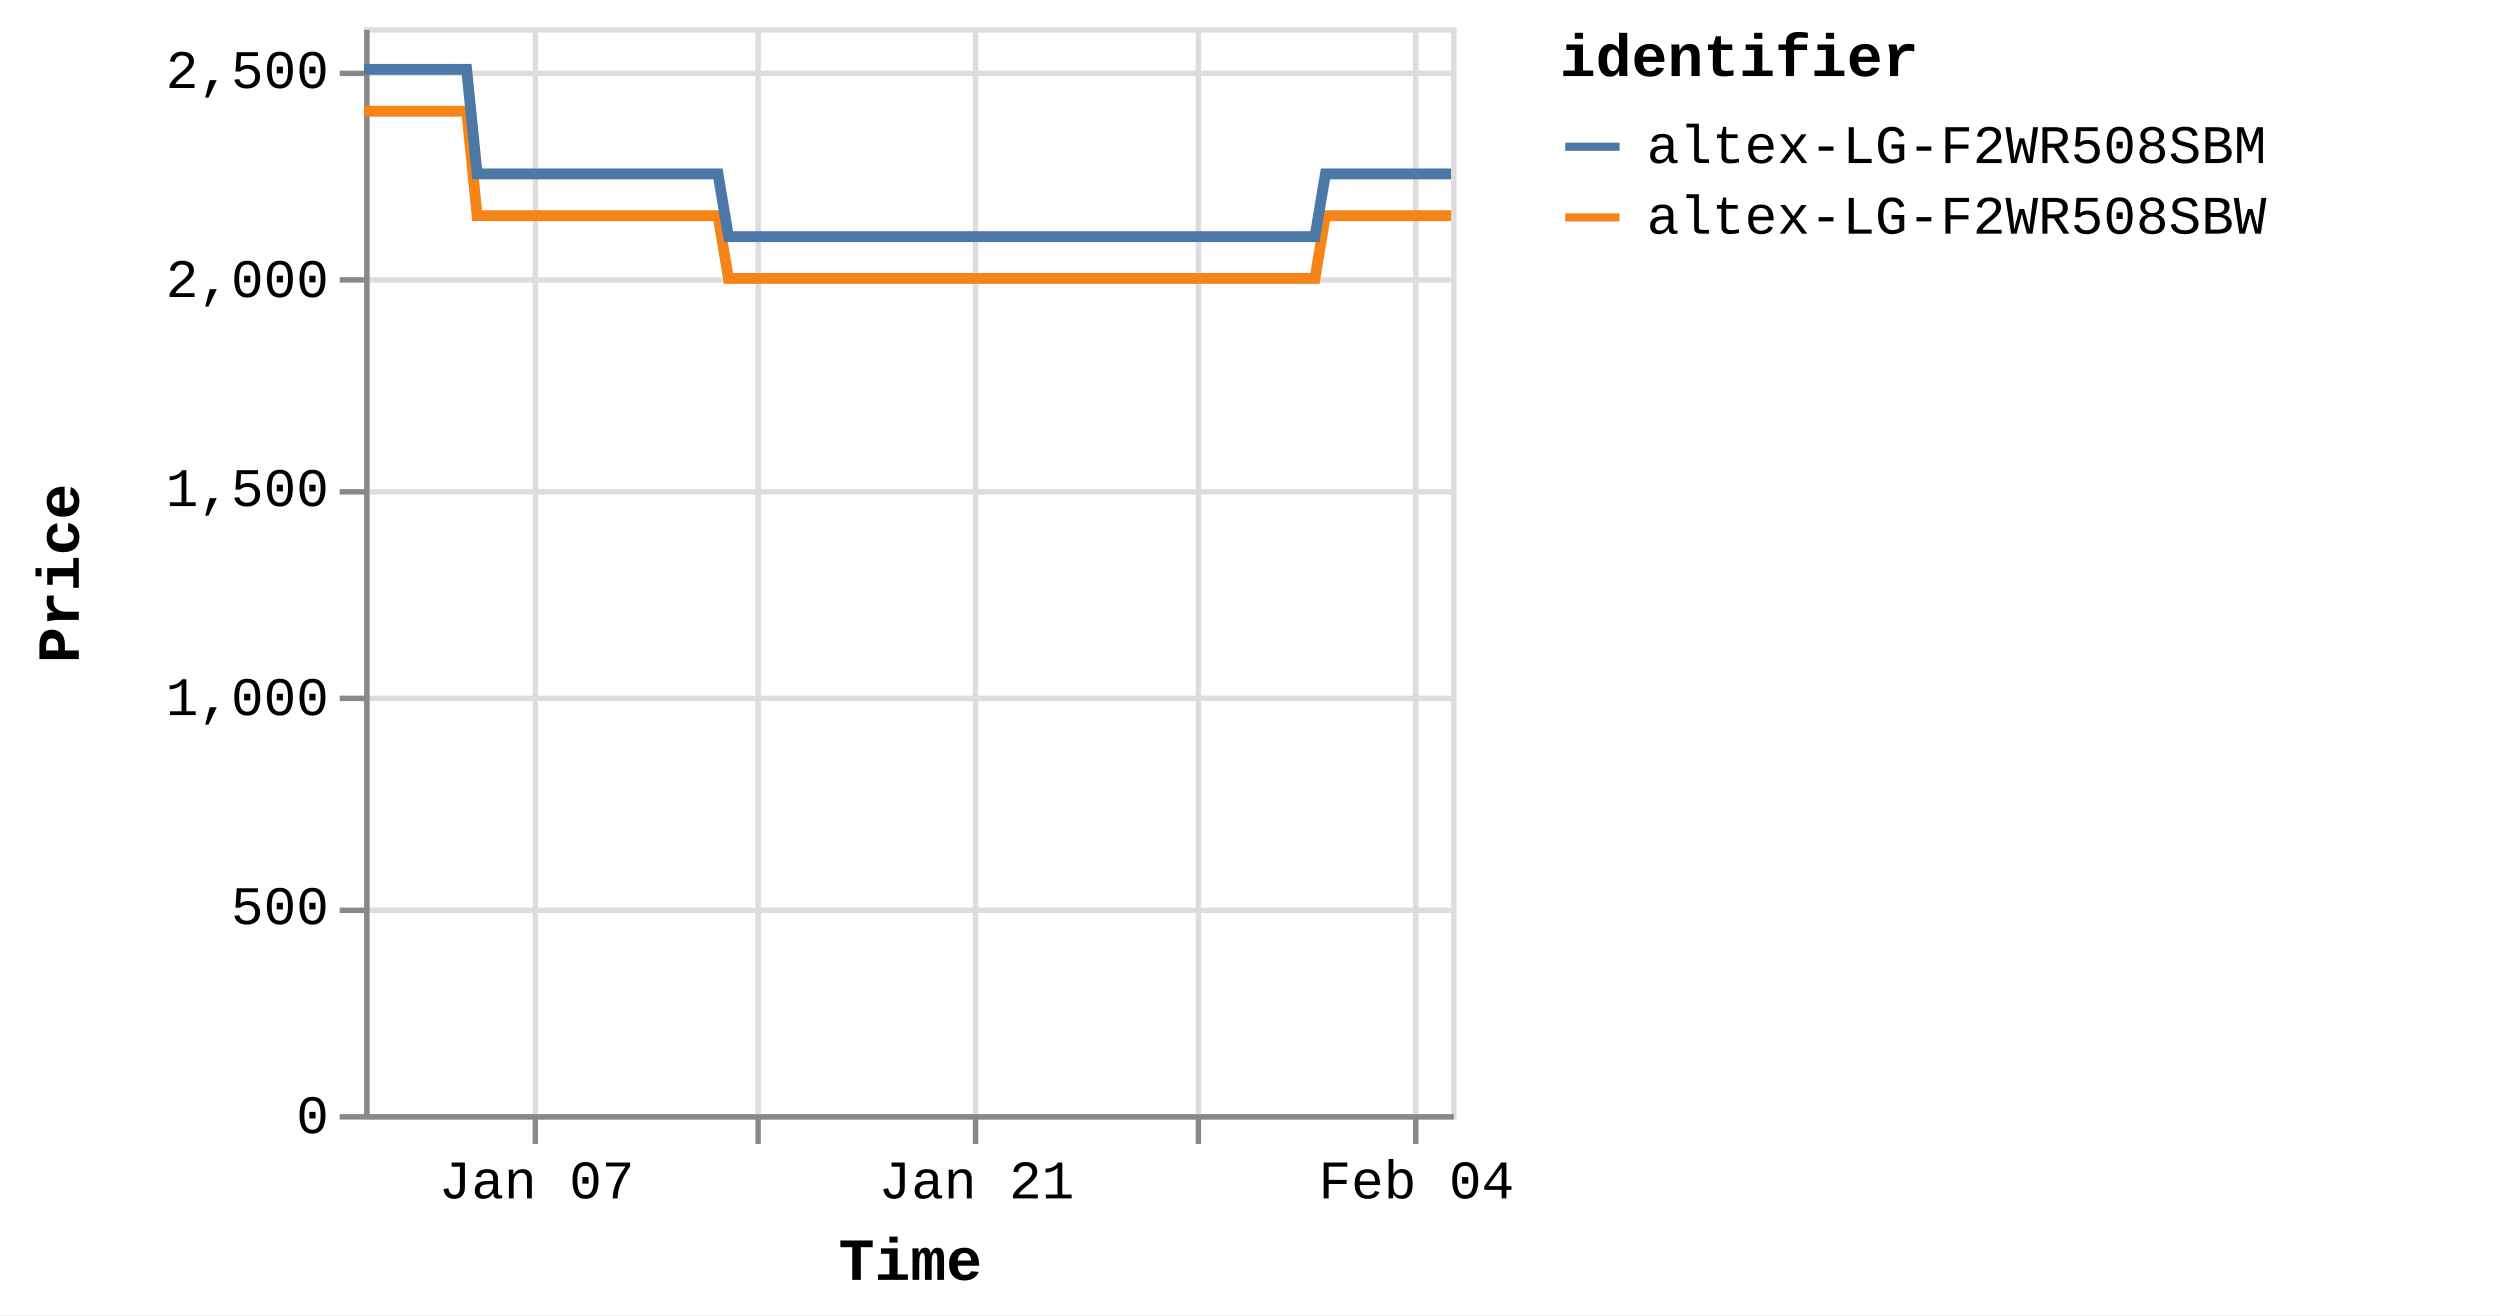
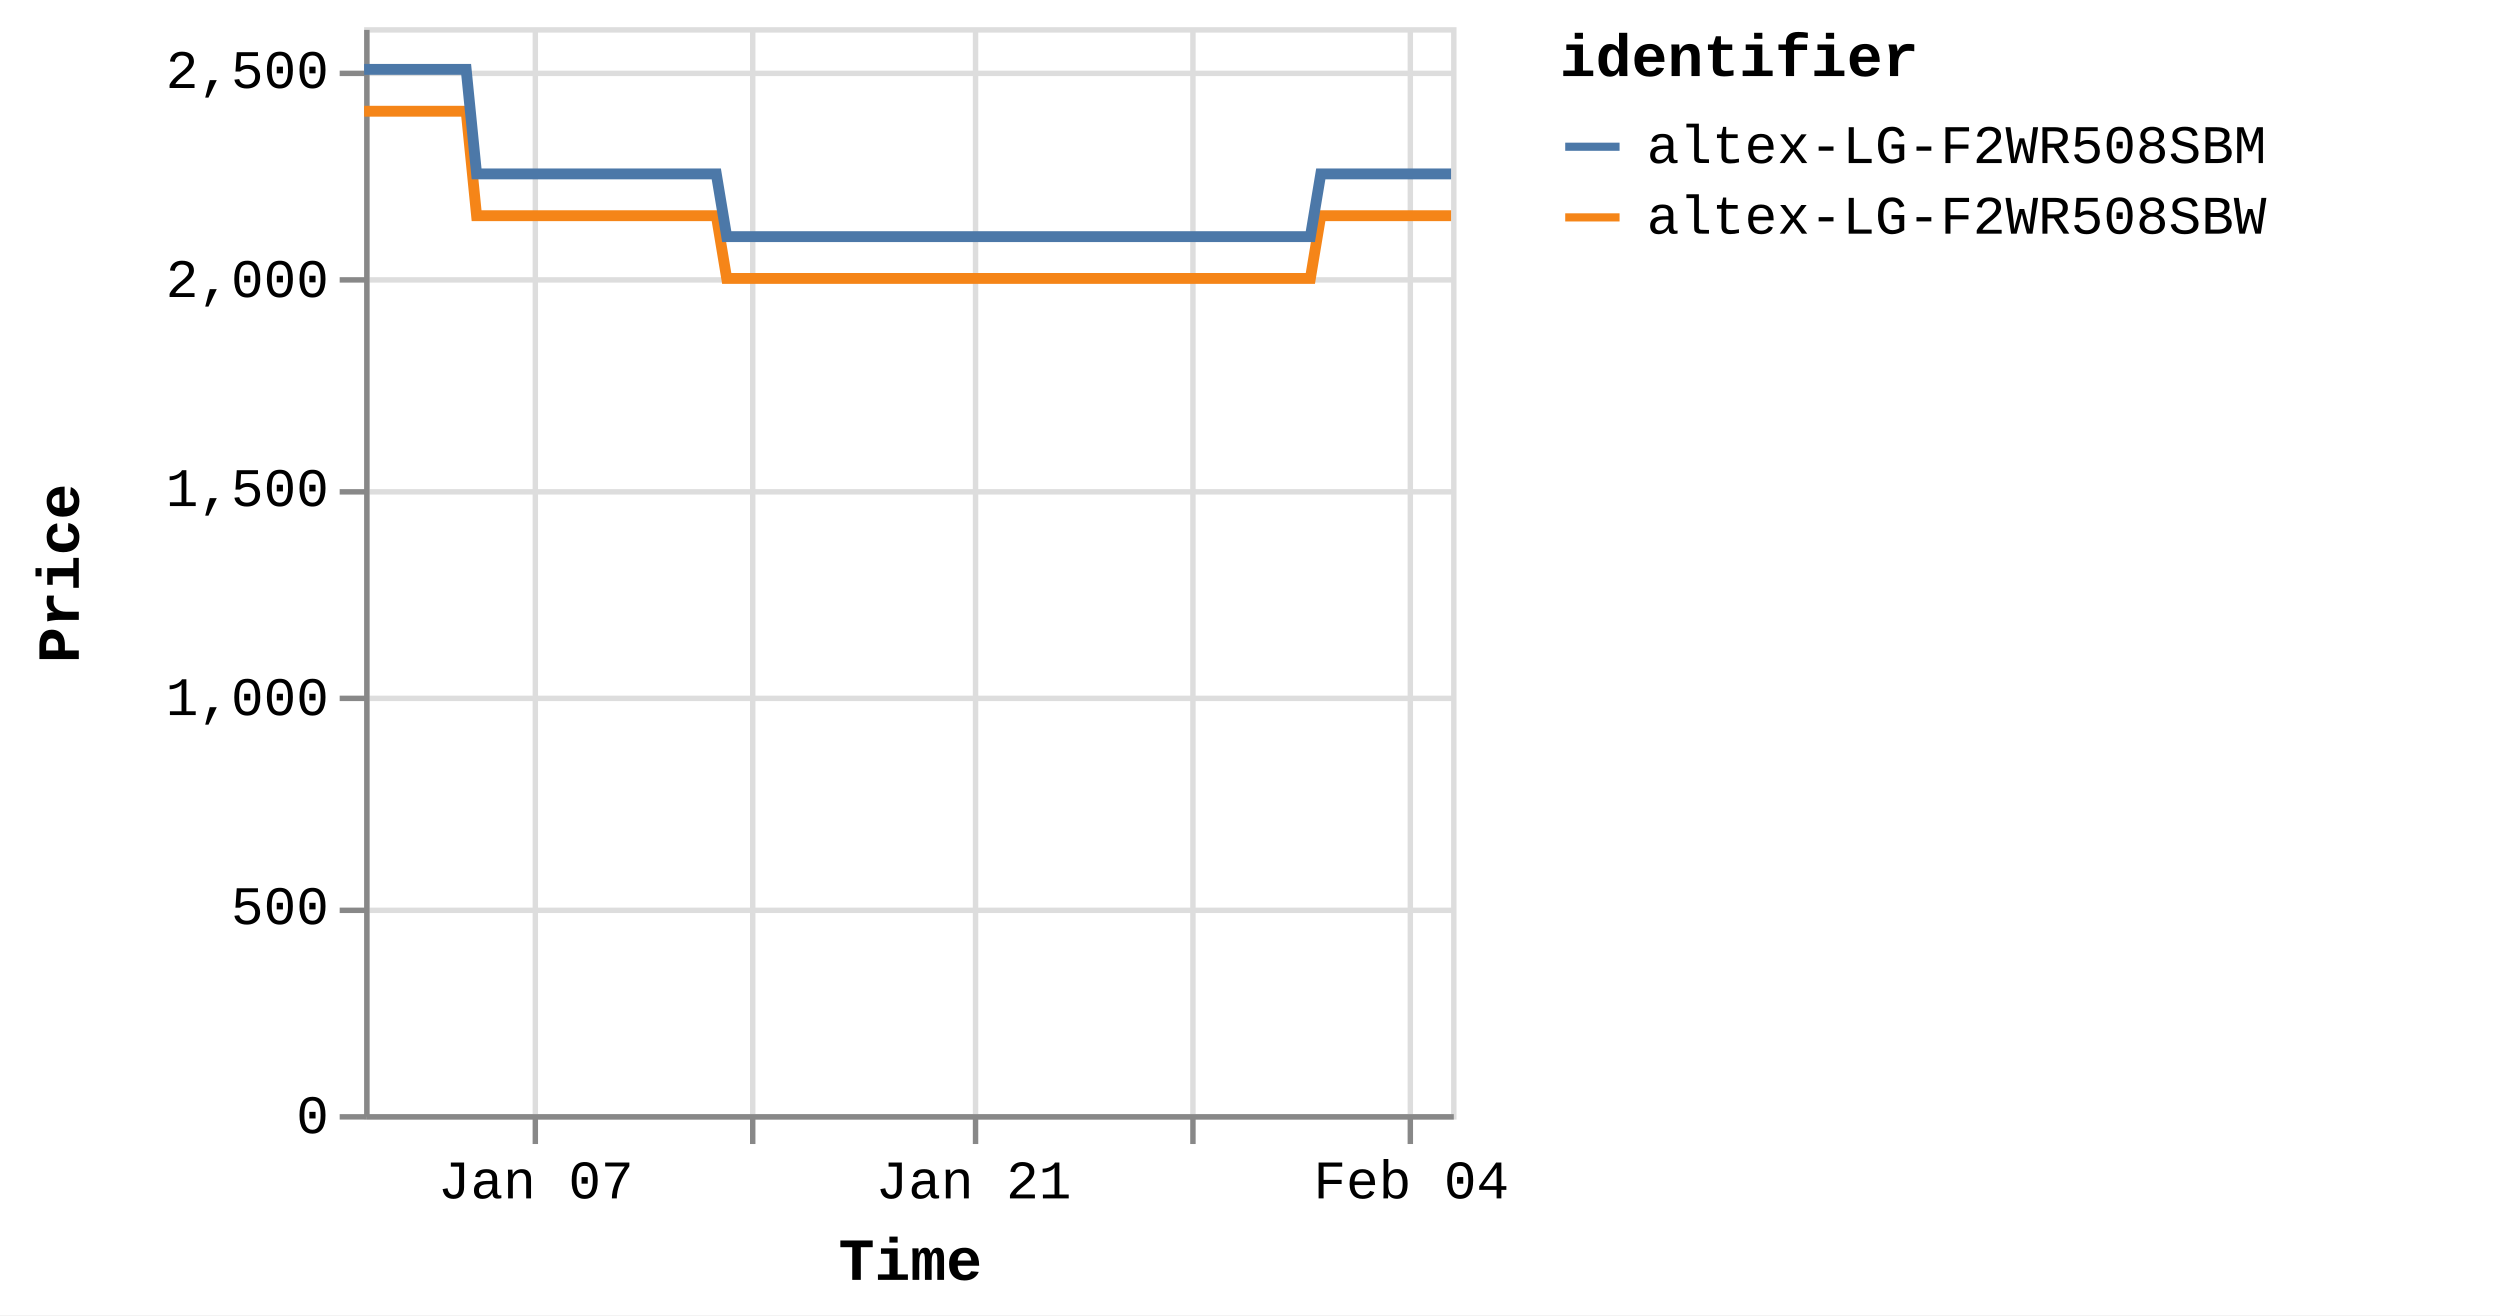
<svg xmlns="http://www.w3.org/2000/svg" version="1.1" class="marks" width="460" height="242" viewBox="0 0 460 242">
  <rect width="460" height="242" fill="white" />
  <g fill="none" stroke-miterlimit="10" transform="translate(67,5)">
    <g class="mark-group role-frame root" role="graphics-object" aria-roledescription="group mark container">
      <g transform="translate(0,0)">
        <path class="background" aria-hidden="true" d="M0.5,0.5h200v200h-200Z" stroke="#ddd" />
        <g>
          <g class="mark-group role-axis" aria-hidden="true">
            <g transform="translate(0.5,200.5)">
              <path class="background" aria-hidden="true" d="M0,0h0v0h0Z" pointer-events="none" />
              <g>
                <g class="mark-rule role-axis-grid" pointer-events="none">
                  <line transform="translate(31,-200)" x2="0" y2="200" stroke="#ddd" stroke-width="1" opacity="1" />
-                   <line transform="translate(72,-200)" x2="0" y2="200" stroke="#ddd" stroke-width="1" opacity="1" />
+                   <line transform="translate(71,-200)" x2="0" y2="200" stroke="#ddd" stroke-width="1" opacity="1" />
                  <line transform="translate(112,-200)" x2="0" y2="200" stroke="#ddd" stroke-width="1" opacity="1" />
-                   <line transform="translate(153,-200)" x2="0" y2="200" stroke="#ddd" stroke-width="1" opacity="1" />
-                   <line transform="translate(193,-200)" x2="0" y2="200" stroke="#ddd" stroke-width="1" opacity="1" />
+                   <line transform="translate(152,-200)" x2="0" y2="200" stroke="#ddd" stroke-width="1" opacity="1" />
+                   <line transform="translate(192,-200)" x2="0" y2="200" stroke="#ddd" stroke-width="1" opacity="1" />
                </g>
              </g>
              <path class="foreground" aria-hidden="true" d="" pointer-events="none" display="none" />
            </g>
          </g>
          <g class="mark-group role-axis" aria-hidden="true">
            <g transform="translate(0.5,0.5)">
              <path class="background" aria-hidden="true" d="M0,0h0v0h0Z" pointer-events="none" />
              <g>
                <g class="mark-rule role-axis-grid" pointer-events="none">
                  <line transform="translate(0,200)" x2="200" y2="0" stroke="#ddd" stroke-width="1" opacity="1" />
                  <line transform="translate(0,162)" x2="200" y2="0" stroke="#ddd" stroke-width="1" opacity="1" />
                  <line transform="translate(0,123)" x2="200" y2="0" stroke="#ddd" stroke-width="1" opacity="1" />
                  <line transform="translate(0,85)" x2="200" y2="0" stroke="#ddd" stroke-width="1" opacity="1" />
                  <line transform="translate(0,46)" x2="200" y2="0" stroke="#ddd" stroke-width="1" opacity="1" />
                  <line transform="translate(0,8)" x2="200" y2="0" stroke="#ddd" stroke-width="1" opacity="1" />
                </g>
              </g>
              <path class="foreground" aria-hidden="true" d="" pointer-events="none" display="none" />
            </g>
          </g>
-           <g class="mark-group role-axis" role="graphics-symbol" aria-roledescription="axis" aria-label="X-axis titled 'Time' for a time scale with values from Monday, 01 January 2024, 2:19:43 PM to Monday, 05 February 2024, 4:38:20 AM">
+           <g class="mark-group role-axis" role="graphics-symbol" aria-roledescription="axis" aria-label="X-axis titled 'Time' for a time scale with values from Monday, 01 January 2024, 2:19:43 PM to Monday, 05 February 2024, 8:39:13 AM">
            <g transform="translate(0.5,200.5)">
              <path class="background" aria-hidden="true" d="M0,0h0v0h0Z" pointer-events="none" />
              <g>
                <g class="mark-rule role-axis-tick" pointer-events="none">
                  <line transform="translate(31,0)" x2="0" y2="5" stroke="#888" stroke-width="1" opacity="1" />
-                   <line transform="translate(72,0)" x2="0" y2="5" stroke="#888" stroke-width="1" opacity="1" />
+                   <line transform="translate(71,0)" x2="0" y2="5" stroke="#888" stroke-width="1" opacity="1" />
                  <line transform="translate(112,0)" x2="0" y2="5" stroke="#888" stroke-width="1" opacity="1" />
-                   <line transform="translate(153,0)" x2="0" y2="5" stroke="#888" stroke-width="1" opacity="1" />
-                   <line transform="translate(193,0)" x2="0" y2="5" stroke="#888" stroke-width="1" opacity="1" />
+                   <line transform="translate(152,0)" x2="0" y2="5" stroke="#888" stroke-width="1" opacity="1" />
+                   <line transform="translate(192,0)" x2="0" y2="5" stroke="#888" stroke-width="1" opacity="1" />
                </g>
                <g class="mark-text role-axis-label" pointer-events="none">
-                   <text text-anchor="middle" transform="translate(31.23443,15)" font-family="Liberation Mono" font-size="10px" fill="#000" opacity="1">Jan 07</text>
-                   <text text-anchor="middle" transform="translate(71.70122,15)" font-family="Liberation Mono" font-size="10px" fill="#000" opacity="0">Jan 14</text>
-                   <text text-anchor="middle" transform="translate(112.168,15)" font-family="Liberation Mono" font-size="10px" fill="#000" opacity="1">Jan 21</text>
-                   <text text-anchor="middle" transform="translate(152.6348,15)" font-family="Liberation Mono" font-size="10px" fill="#000" opacity="0">Jan 28</text>
-                   <text text-anchor="middle" transform="translate(193.1016,15)" font-family="Liberation Mono" font-size="10px" fill="#000" opacity="1">Feb 04</text>
+                   <text text-anchor="middle" transform="translate(31.08413,15)" font-family="Liberation Mono" font-size="10px" fill="#000" opacity="1">Jan 07</text>
+                   <text text-anchor="middle" transform="translate(71.3562,15)" font-family="Liberation Mono" font-size="10px" fill="#000" opacity="0">Jan 14</text>
+                   <text text-anchor="middle" transform="translate(111.6283,15)" font-family="Liberation Mono" font-size="10px" fill="#000" opacity="1">Jan 21</text>
+                   <text text-anchor="middle" transform="translate(151.9003,15)" font-family="Liberation Mono" font-size="10px" fill="#000" opacity="0">Jan 28</text>
+                   <text text-anchor="middle" transform="translate(192.1724,15)" font-family="Liberation Mono" font-size="10px" fill="#000" opacity="1">Feb 04</text>
                </g>
                <g class="mark-rule role-axis-domain" pointer-events="none">
                  <line transform="translate(0,0)" x2="200" y2="0" stroke="#888" stroke-width="1" opacity="1" />
                </g>
                <g class="mark-text role-axis-title" pointer-events="none">
                  <text text-anchor="middle" transform="translate(100,30)" font-family="Liberation Mono" font-size="11px" font-weight="bold" fill="#000" opacity="1">Time</text>
                </g>
              </g>
              <path class="foreground" aria-hidden="true" d="" pointer-events="none" display="none" />
            </g>
          </g>
          <g class="mark-group role-axis" role="graphics-symbol" aria-roledescription="axis" aria-label="Y-axis titled 'Price' for a linear scale with values from 0 to 2,600">
            <g transform="translate(0.5,0.5)">
              <path class="background" aria-hidden="true" d="M0,0h0v0h0Z" pointer-events="none" />
              <g>
                <g class="mark-rule role-axis-tick" pointer-events="none">
                  <line transform="translate(0,200)" x2="-5" y2="0" stroke="#888" stroke-width="1" opacity="1" />
                  <line transform="translate(0,162)" x2="-5" y2="0" stroke="#888" stroke-width="1" opacity="1" />
                  <line transform="translate(0,123)" x2="-5" y2="0" stroke="#888" stroke-width="1" opacity="1" />
                  <line transform="translate(0,85)" x2="-5" y2="0" stroke="#888" stroke-width="1" opacity="1" />
                  <line transform="translate(0,46)" x2="-5" y2="0" stroke="#888" stroke-width="1" opacity="1" />
                  <line transform="translate(0,8)" x2="-5" y2="0" stroke="#888" stroke-width="1" opacity="1" />
                </g>
                <g class="mark-text role-axis-label" pointer-events="none">
                  <text text-anchor="end" transform="translate(-7,203)" font-family="Liberation Mono" font-size="10px" fill="#000" opacity="1">0</text>
                  <text text-anchor="end" transform="translate(-7,164.5385)" font-family="Liberation Mono" font-size="10px" fill="#000" opacity="1">500</text>
                  <text text-anchor="end" transform="translate(-7,126.0769)" font-family="Liberation Mono" font-size="10px" fill="#000" opacity="1">1,000</text>
                  <text text-anchor="end" transform="translate(-7,87.61538)" font-family="Liberation Mono" font-size="10px" fill="#000" opacity="1">1,500</text>
                  <text text-anchor="end" transform="translate(-7,49.15385)" font-family="Liberation Mono" font-size="10px" fill="#000" opacity="1">2,000</text>
                  <text text-anchor="end" transform="translate(-7,10.69231)" font-family="Liberation Mono" font-size="10px" fill="#000" opacity="1">2,500</text>
                </g>
                <g class="mark-rule role-axis-domain" pointer-events="none">
                  <line transform="translate(0,200)" x2="0" y2="-200" stroke="#888" stroke-width="1" opacity="1" />
                </g>
                <g class="mark-text role-axis-title" pointer-events="none">
                  <text text-anchor="middle" transform="translate(-51,100) rotate(-90) translate(0,-2)" font-family="Liberation Mono" font-size="11px" font-weight="bold" fill="#000" opacity="1">Price</text>
                </g>
              </g>
              <path class="foreground" aria-hidden="true" d="" pointer-events="none" display="none" />
            </g>
          </g>
          <g class="mark-group role-scope pathgroup" role="graphics-object" aria-roledescription="group mark container">
            <g transform="translate(0,0)">
              <path class="background" aria-hidden="true" d="M0,0h200v200h-200Z" />
              <g>
                <g class="mark-line role-mark marks" role="graphics-object" aria-roledescription="line mark container">
-                   <path aria-label="Time: Jan 01, 2024; Price: 2399; identifier: altex-LG-F2WR508SBW" role="graphics-symbol" aria-roledescription="line mark" d="M0,15.462L0.605,15.462L1.521,15.462L3.448,15.462L4.412,15.462L5.425,15.462L6.345,15.462L7.301,15.462L9.229,15.462L10.193,15.462L11.207,15.462L12.128,15.462L13.081,15.462L15.01,15.462L15.975,15.462L16.986,15.462L17.915,15.462L18.864,15.462L20.794,34.692L21.756,34.692L22.768,34.692L23.694,34.692L24.644,34.692L26.573,34.692L27.535,34.692L28.545,34.692L29.47,34.692L30.424,34.692L32.358,34.692L33.316,34.692L34.325,34.692L35.251,34.692L36.206,34.692L38.138,34.692L39.104,34.692L40.118,34.692L41.04,34.692L41.986,34.692L43.921,34.692L44.883,34.692L45.909,34.692L46.822,34.692L47.768,34.692L49.701,34.692L50.665,34.692L51.679,34.692L52.599,34.692L53.549,34.692L55.481,34.692L56.445,34.692L57.462,34.692L58.383,34.692L59.33,34.692L61.261,34.692L62.226,34.692L63.238,34.692L64.162,34.692L65.111,34.692L67.039,46.231L68.001,46.231L69.011,46.231L69.937,46.231L70.891,46.231L72.824,46.231L73.782,46.231L74.791,46.231L75.716,46.231L76.672,46.231L78.606,46.231L79.571,46.231L80.588,46.231L81.508,46.231L82.453,46.231L84.385,46.231L85.353,46.231L86.367,46.231L87.29,46.231L88.234,46.231L90.166,46.231L91.134,46.231L92.149,46.231L93.069,46.231L94.015,46.231L95.946,46.231L96.91,46.231L97.927,46.231L98.846,46.231L99.799,46.231L101.729,46.231L102.693,46.231L103.708,46.231L104.632,46.231L105.577,46.231L107.509,46.231L108.467,46.231L109.478,46.231L110.408,46.231L111.36,46.231L113.286,46.231L114.249,46.231L115.259,46.231L116.185,46.231L117.14,46.231L119.076,46.231L120.041,46.231L121.058,46.231L121.973,46.231L122.921,46.231L124.853,46.231L125.821,46.231L126.837,46.231L127.759,46.231L128.701,46.231L130.635,46.231L131.601,46.231L132.617,46.231L133.537,46.231L134.483,46.231L136.418,46.231L137.38,46.231L138.398,46.231L139.322,46.231L140.263,46.231L142.193,46.231L143.16,46.231L144.159,46.231L145.083,46.231L146.047,46.231L147.971,46.231L148.937,46.231L149.926,46.231L150.862,46.231L151.824,46.231L153.753,46.231L154.716,46.231L155.71,46.231L156.643,46.231L157.607,46.231L159.533,46.231L160.5,46.231L161.5,46.231L162.425,46.231L163.388,46.231L165.313,46.231L166.277,46.231L167.279,46.231L168.218,46.231L169.167,46.231L171.094,46.231L172.059,46.231L173.062,46.231L173.986,46.231L174.948,46.231L176.875,34.692L177.84,34.692L178.843,34.692L179.766,34.692L180.729,34.692L182.659,34.692L183.62,34.692L184.622,34.692L185.546,34.692L186.511,34.692L188.438,34.692L189.402,34.692L190.395,34.692L191.328,34.692L192.295,34.692L194.224,34.692L195.184,34.692L196.176,34.692L197.108,34.692L198.072,34.692L200,34.692" stroke="#f58518" stroke-width="2" />
+                   <path aria-label="Time: Jan 01, 2024; Price: 2399; identifier: altex-LG-F2WR508SBW" role="graphics-symbol" aria-roledescription="line mark" d="M0,15.462L0.602,15.462L1.513,15.462L3.431,15.462L4.391,15.462L5.399,15.462L6.315,15.462L7.266,15.462L9.185,15.462L10.144,15.462L11.153,15.462L12.07,15.462L13.018,15.462L14.938,15.462L15.898,15.462L16.905,15.462L17.829,15.462L18.773,15.462L20.694,34.692L21.652,34.692L22.658,34.692L23.58,34.692L24.525,34.692L26.445,34.692L27.403,34.692L28.407,34.692L29.328,34.692L30.278,34.692L32.202,34.692L33.155,34.692L34.16,34.692L35.082,34.692L36.032,34.692L37.954,34.692L38.916,34.692L39.925,34.692L40.842,34.692L41.784,34.692L43.71,34.692L44.667,34.692L45.688,34.692L46.597,34.692L47.538,34.692L49.462,34.692L50.421,34.692L51.431,34.692L52.346,34.692L53.291,34.692L55.214,34.692L56.173,34.692L57.185,34.692L58.103,34.692L59.044,34.692L60.966,34.692L61.927,34.692L62.934,34.692L63.853,34.692L64.798,34.692L66.717,46.231L67.674,46.231L68.679,46.231L69.6,46.231L70.55,46.231L72.474,46.231L73.427,46.231L74.431,46.231L75.351,46.231L76.303,46.231L78.228,46.231L79.188,46.231L80.201,46.231L81.116,46.231L82.057,46.231L83.978,46.231L84.942,46.231L85.951,46.231L86.87,46.231L87.81,46.231L89.732,46.231L90.695,46.231L91.706,46.231L92.621,46.231L93.563,46.231L95.484,46.231L96.444,46.231L97.456,46.231L98.371,46.231L99.319,46.231L101.239,46.231L102.199,46.231L103.209,46.231L104.129,46.231L105.069,46.231L106.992,46.231L107.945,46.231L108.952,46.231L109.876,46.231L110.824,46.231L112.741,46.231L113.7,46.231L114.704,46.231L115.626,46.231L116.576,46.231L118.503,46.231L119.463,46.231L120.475,46.231L121.386,46.231L122.329,46.231L124.252,46.231L125.216,46.231L126.227,46.231L127.144,46.231L128.082,46.231L130.007,46.231L130.968,46.231L131.979,46.231L132.894,46.231L133.836,46.231L135.762,46.231L136.719,46.231L137.732,46.231L138.652,46.231L139.588,46.231L141.509,46.231L142.471,46.231L143.465,46.231L144.385,46.231L145.345,46.231L147.259,46.231L148.22,46.231L149.205,46.231L150.136,46.231L151.093,46.231L153.013,46.231L153.972,46.231L154.961,46.231L155.889,46.231L156.848,46.231L158.766,46.231L159.727,46.231L160.722,46.231L161.644,46.231L162.602,46.231L164.517,46.231L165.477,46.231L166.474,46.231L167.409,46.231L168.353,46.231L170.271,46.231L171.231,46.231L172.229,46.231L173.149,46.231L174.107,46.231L176.024,34.692L176.984,34.692L177.983,34.692L178.901,34.692L179.859,34.692L181.78,34.692L182.737,34.692L183.734,34.692L184.653,34.692L185.613,34.692L187.531,34.692L188.491,34.692L189.479,34.692L190.408,34.692L191.37,34.692L193.289,34.692L194.245,34.692L195.232,34.692L196.16,34.692L197.119,34.692L199.037,34.692L200,34.692" stroke="#f58518" stroke-width="2" />
                </g>
              </g>
              <path class="foreground" aria-hidden="true" d="" display="none" />
            </g>
            <g transform="translate(0,0)">
              <path class="background" aria-hidden="true" d="M0,0h200v200h-200Z" />
              <g>
                <g class="mark-line role-mark marks" role="graphics-object" aria-roledescription="line mark container">
-                   <path aria-label="Time: Jan 01, 2024; Price: 2499; identifier: altex-LG-F2WR508SBM" role="graphics-symbol" aria-roledescription="line mark" d="M0,7.769L0.605,7.769L1.521,7.769L3.448,7.769L4.412,7.769L5.425,7.769L6.346,7.769L7.301,7.769L9.229,7.769L10.193,7.769L11.207,7.769L12.128,7.769L13.081,7.769L15.01,7.769L15.975,7.769L16.986,7.769L17.916,7.769L18.865,7.769L20.794,27L21.756,27L22.768,27L23.694,27L24.644,27L26.573,27L27.535,27L28.545,27L29.47,27L30.425,27L32.358,27L33.316,27L34.325,27L35.251,27L36.206,27L38.138,27L39.104,27L40.118,27L41.04,27L41.986,27L43.921,27L44.883,27L45.909,27L46.822,27L47.768,27L49.701,27L50.665,27L51.679,27L52.599,27L53.549,27L55.481,27L56.445,27L57.462,27L58.384,27L59.33,27L61.261,27L62.226,27L63.238,27L64.162,27L65.112,27L67.039,38.538L68.001,38.538L69.011,38.538L69.937,38.538L70.891,38.538L72.824,38.538L73.782,38.538L74.791,38.538L75.716,38.538L76.673,38.538L78.606,38.538L79.571,38.538L80.589,38.538L81.508,38.538L82.454,38.538L84.385,38.538L85.353,38.538L86.367,38.538L87.292,38.538L88.235,38.538L90.166,38.538L91.134,38.538L92.149,38.538L93.069,38.538L94.016,38.538L95.946,38.538L96.911,38.538L97.927,38.538L98.847,38.538L99.799,38.538L101.729,38.538L102.693,38.538L103.709,38.538L104.632,38.538L105.577,38.538L107.509,38.538L108.467,38.538L109.479,38.538L110.408,38.538L111.36,38.538L113.286,38.538L114.25,38.538L115.259,38.538L116.185,38.538L117.14,38.538L119.076,38.538L120.042,38.538L121.058,38.538L121.973,38.538L122.921,38.538L124.853,38.538L125.821,38.538L126.837,38.538L127.759,38.538L128.701,38.538L130.636,38.538L131.601,38.538L132.618,38.538L133.537,38.538L134.483,38.538L136.418,38.538L137.38,38.538L138.398,38.538L139.322,38.538L140.264,38.538L142.193,38.538L143.16,38.538L144.159,38.538L145.083,38.538L146.048,38.538L147.971,38.538L148.937,38.538L149.927,38.538L150.862,38.538L151.824,38.538L153.753,38.538L154.716,38.538L155.71,38.538L156.643,38.538L157.607,38.538L159.534,38.538L160.5,38.538L161.5,38.538L162.426,38.538L163.388,38.538L165.313,38.538L166.277,38.538L167.279,38.538L168.218,38.538L169.167,38.538L171.094,38.538L172.059,38.538L173.062,38.538L173.986,38.538L174.949,38.538L176.876,27L177.84,27L178.843,27L179.766,27L180.729,27L182.659,27L183.62,27L184.622,27L185.546,27L186.511,27L188.438,27L189.402,27L190.395,27L191.328,27L192.295,27L194.224,27L195.185,27L196.176,27L197.109,27L198.072,27L200,27" stroke="#4c78a8" stroke-width="2" />
+                   <path aria-label="Time: Jan 01, 2024; Price: 2499; identifier: altex-LG-F2WR508SBM" role="graphics-symbol" aria-roledescription="line mark" d="M0,7.769L0.602,7.769L1.514,7.769L3.431,7.769L4.391,7.769L5.399,7.769L6.315,7.769L7.266,7.769L9.185,7.769L10.144,7.769L11.153,7.769L12.07,7.769L13.018,7.769L14.938,7.769L15.898,7.769L16.905,7.769L17.829,7.769L18.774,7.769L20.694,27L21.652,27L22.659,27L23.58,27L24.525,27L26.445,27L27.403,27L28.408,27L29.328,27L30.278,27L32.202,27L33.156,27L34.16,27L35.082,27L36.032,27L37.955,27L38.916,27L39.925,27L40.842,27L41.784,27L43.71,27L44.667,27L45.688,27L46.597,27L47.538,27L49.462,27L50.421,27L51.431,27L52.346,27L53.291,27L55.214,27L56.173,27L57.186,27L58.103,27L59.045,27L60.966,27L61.927,27L62.934,27L63.853,27L64.798,27L66.717,38.538L67.674,38.538L68.679,38.538L69.6,38.538L70.55,38.538L72.474,38.538L73.427,38.538L74.431,38.538L75.352,38.538L76.304,38.538L78.228,38.538L79.188,38.538L80.201,38.538L81.116,38.538L82.057,38.538L83.979,38.538L84.942,38.538L85.951,38.538L86.872,38.538L87.81,38.538L89.732,38.538L90.695,38.538L91.706,38.538L92.622,38.538L93.563,38.538L95.485,38.538L96.444,38.538L97.456,38.538L98.371,38.538L99.319,38.538L101.24,38.538L102.199,38.538L103.21,38.538L104.129,38.538L105.069,38.538L106.992,38.538L107.945,38.538L108.952,38.538L109.877,38.538L110.824,38.538L112.741,38.538L113.7,38.538L114.704,38.538L115.626,38.538L116.576,38.538L118.503,38.538L119.464,38.538L120.475,38.538L121.386,38.538L122.329,38.538L124.253,38.538L125.216,38.538L126.227,38.538L127.145,38.538L128.082,38.538L130.007,38.538L130.968,38.538L131.979,38.538L132.895,38.538L133.836,38.538L135.762,38.538L136.719,38.538L137.732,38.538L138.652,38.538L139.589,38.538L141.509,38.538L142.471,38.538L143.465,38.538L144.385,38.538L145.345,38.538L147.259,38.538L148.221,38.538L149.205,38.538L150.136,38.538L151.093,38.538L153.013,38.538L153.972,38.538L154.961,38.538L155.889,38.538L156.848,38.538L158.766,38.538L159.728,38.538L160.723,38.538L161.644,38.538L162.602,38.538L164.518,38.538L165.477,38.538L166.474,38.538L167.409,38.538L168.353,38.538L170.271,38.538L171.231,38.538L172.229,38.538L173.149,38.538L174.107,38.538L176.025,27L176.984,27L177.983,27L178.901,27L179.86,27L181.78,27L182.737,27L183.734,27L184.653,27L185.614,27L187.532,27L188.491,27L189.479,27L190.408,27L191.37,27L193.289,27L194.245,27L195.232,27L196.16,27L197.119,27L199.038,27L200,27" stroke="#4c78a8" stroke-width="2" />
                </g>
              </g>
              <path class="foreground" aria-hidden="true" d="" display="none" />
            </g>
          </g>
          <g class="mark-group role-legend" role="graphics-symbol" aria-roledescription="legend" aria-label="Symbol legend titled 'identifier' for stroke color with 2 values: altex-LG-F2WR508SBM, altex-LG-F2WR508SBW">
            <g transform="translate(220,0)">
              <path class="background" aria-hidden="true" d="M0,0h168v40h-168Z" pointer-events="none" />
              <g>
                <g class="mark-group role-legend-entry">
                  <g transform="translate(0,16)">
                    <path class="background" aria-hidden="true" d="M0,0h0v0h0Z" pointer-events="none" />
                    <g>
                      <g class="mark-group role-scope" role="graphics-object" aria-roledescription="group mark container">
                        <g transform="translate(0,0)">
                          <path class="background" aria-hidden="true" d="M0,0h168v11h-168Z" pointer-events="none" opacity="1" />
                          <g>
                            <g class="mark-symbol role-legend-symbol" pointer-events="none">
                              <path transform="translate(6,6)" d="M-5,0L5,0" stroke="#4c78a8" stroke-width="1.5" opacity="1" />
                            </g>
                            <g class="mark-text role-legend-label" pointer-events="none">
                              <text text-anchor="start" transform="translate(16,9)" font-family="Liberation Mono" font-size="10px" fill="#000" opacity="1">altex-LG-F2WR508SBM</text>
                            </g>
                          </g>
                          <path class="foreground" aria-hidden="true" d="" pointer-events="none" display="none" />
                        </g>
                        <g transform="translate(0,13)">
                          <path class="background" aria-hidden="true" d="M0,0h168v11h-168Z" pointer-events="none" opacity="1" />
                          <g>
                            <g class="mark-symbol role-legend-symbol" pointer-events="none">
                              <path transform="translate(6,6)" d="M-5,0L5,0" stroke="#f58518" stroke-width="1.5" opacity="1" />
                            </g>
                            <g class="mark-text role-legend-label" pointer-events="none">
                              <text text-anchor="start" transform="translate(16,9)" font-family="Liberation Mono" font-size="10px" fill="#000" opacity="1">altex-LG-F2WR508SBW</text>
                            </g>
                          </g>
                          <path class="foreground" aria-hidden="true" d="" pointer-events="none" display="none" />
                        </g>
                      </g>
                    </g>
                    <path class="foreground" aria-hidden="true" d="" pointer-events="none" display="none" />
                  </g>
                </g>
                <g class="mark-text role-legend-title" pointer-events="none">
                  <text text-anchor="start" transform="translate(0,9)" font-family="Liberation Mono" font-size="11px" font-weight="bold" fill="#000" opacity="1">identifier</text>
                </g>
              </g>
              <path class="foreground" aria-hidden="true" d="" pointer-events="none" display="none" />
            </g>
          </g>
        </g>
        <path class="foreground" aria-hidden="true" d="" display="none" />
      </g>
    </g>
  </g>
</svg>
